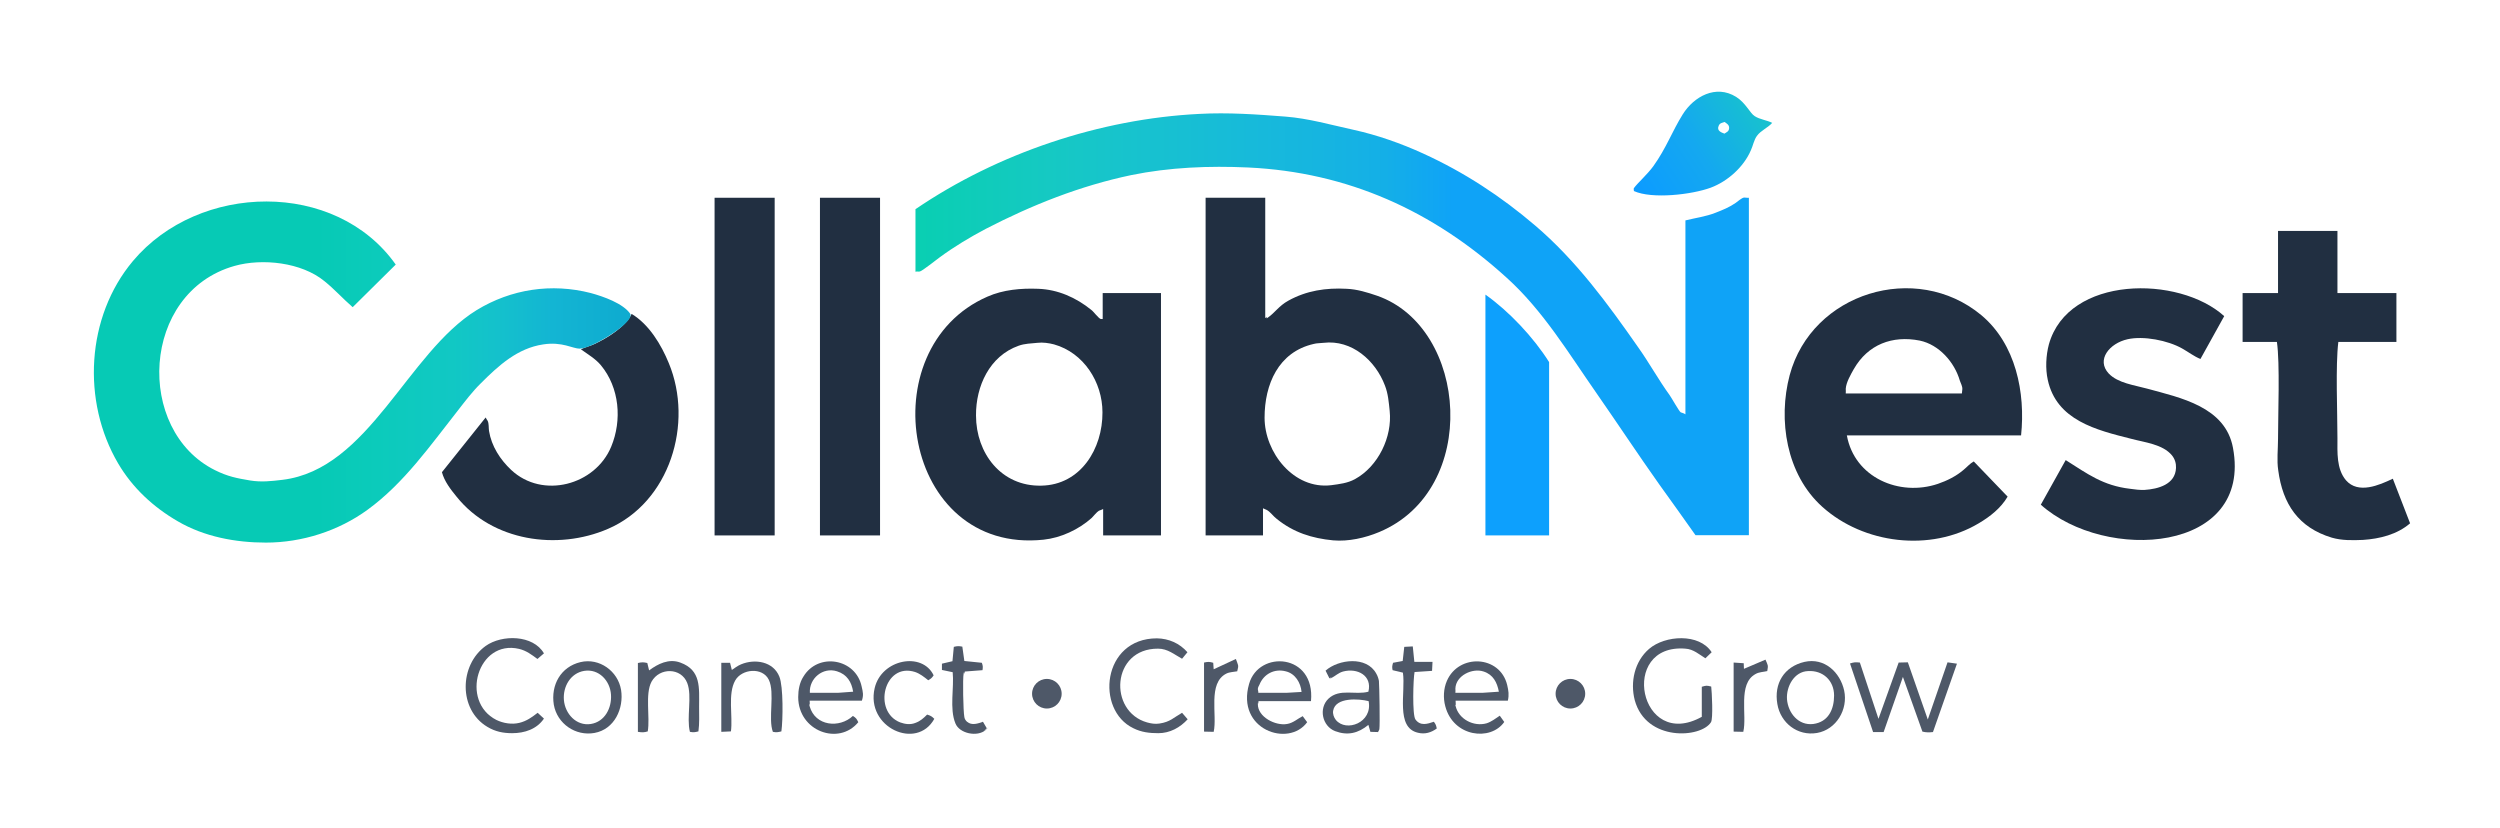
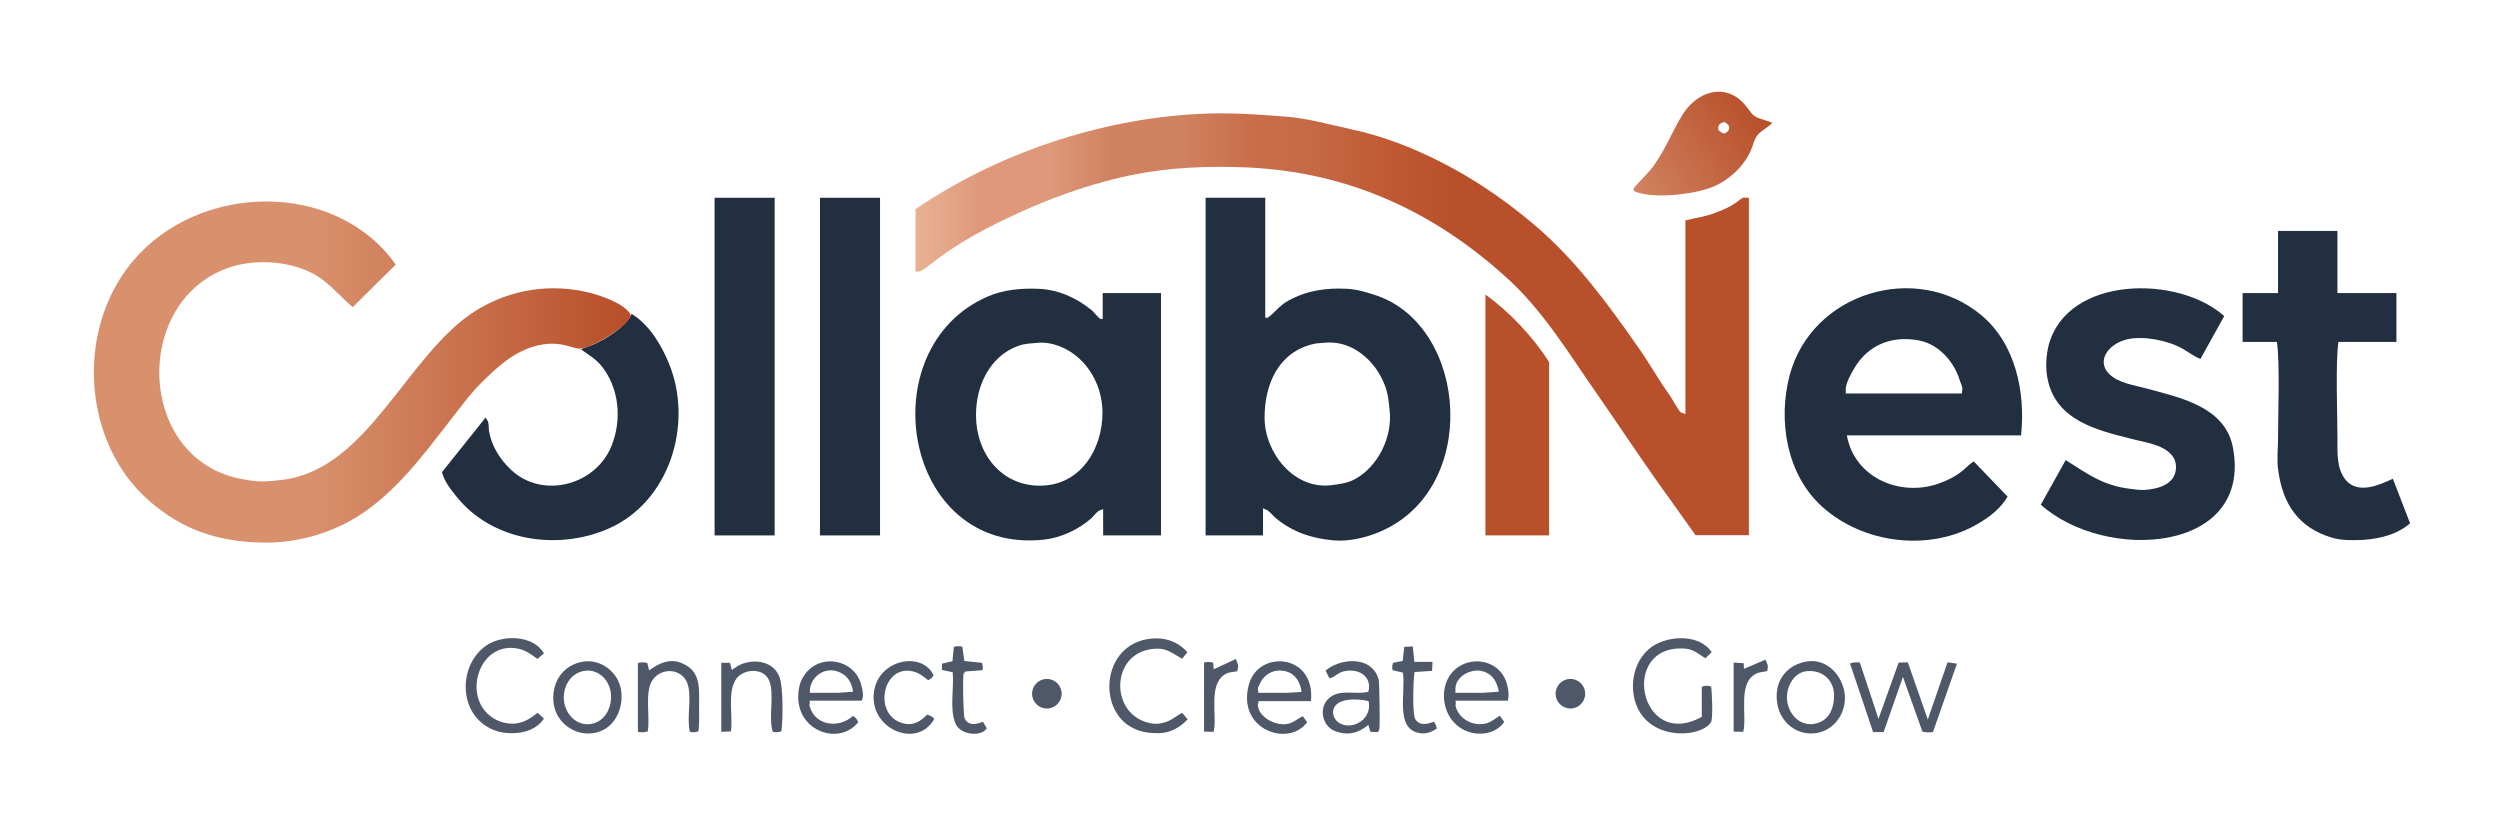
<svg xmlns="http://www.w3.org/2000/svg" viewBox="149 208 1115 369" width="1115" height="369" role="img" aria-labelledby="t d">
  <defs>
    <linearGradient id="gSwoosh" gradientUnits="userSpaceOnUse" x1="290" y1="0" x2="425" y2="0">
-       <stop offset="0" stop-color="#06CAB5" />
-       <stop offset="0.2" stop-color="#0BCBBB" />
-       <stop offset="0.45" stop-color="#11C8C4" />
-       <stop offset="0.6" stop-color="#14C1CC" />
-       <stop offset="0.78" stop-color="#13B5D3" />
-       <stop offset="1" stop-color="#0FACD0" />
+       <stop offset="0" stop-color="#d9906c" />
+       <stop offset="0.2" stop-color="#d2835f" />
+       <stop offset="0.45" stop-color="#ca734f" />
+       <stop offset="0.6" stop-color="#c56a45" />
+       <stop offset="0.78" stop-color="#bf5e3a" />
+       <stop offset="1" stop-color="#b8502b" />
    </linearGradient>
    <linearGradient id="gArc" gradientUnits="userSpaceOnUse" x1="557" y1="0" x2="800" y2="0">
-       <stop offset="0.000" stop-color="#09CFB2" />
-       <stop offset="0.123" stop-color="#0FCCBA" />
-       <stop offset="0.247" stop-color="#15C9C3" />
-       <stop offset="0.370" stop-color="#17C4CC" />
-       <stop offset="0.494" stop-color="#17BFD3" />
-       <stop offset="0.617" stop-color="#17BADA" />
-       <stop offset="0.741" stop-color="#16B5E0" />
-       <stop offset="0.864" stop-color="#14AFE7" />
-       <stop offset="0.988" stop-color="#0FA3F7" />
+       <stop offset="0.000" stop-color="#e9b294" />
+       <stop offset="0.123" stop-color="#dd997a" />
+       <stop offset="0.247" stop-color="#dd997a" />
+       <stop offset="0.370" stop-color="#d0815f" />
+       <stop offset="0.494" stop-color="#d0815f" />
+       <stop offset="0.617" stop-color="#c96e4b" />
+       <stop offset="0.741" stop-color="#c46845" />
+       <stop offset="0.864" stop-color="#c05a34" />
+       <stop offset="0.988" stop-color="#b8502b" />
    </linearGradient>
    <linearGradient id="gBird" gradientUnits="userSpaceOnUse" x1="880" y1="292" x2="932" y2="258">
-       <stop offset="0" stop-color="#0C9CFF" />
-       <stop offset="0.5" stop-color="#14A8F0" />
-       <stop offset="1" stop-color="#17C0D0" />
+       <stop offset="0" stop-color="#d0815f" />
+       <stop offset="0.5" stop-color="#c46845" />
+       <stop offset="1" stop-color="#b8502b" />
    </linearGradient>
  </defs>
  <g id="mark">
    <path id="o-navy" fill="#212F41" d="M346.1 418.6L365.6 394.2C365.8 394.7 366.2 395.2 366.5 395.7C367.1 396.9 366.9 398.9 367.1 400.2C368.2 407 372.1 413 377 417.6C391 430.7 414.5 424.4 421.6 407.2C426.5 395.4 425.3 380.9 417 370.9C414.5 367.9 411.1 366 408.1 363.8C410 362.8 412.1 362.4 414 361.5C419.7 358.9 428.1 353.7 430.7 348C438.5 352.7 443.9 361.7 447.3 370C458.4 396.8 447.8 432 420.1 443.9C397.6 453.6 368.6 449.4 352.7 429.6C350 426.3 347.2 422.7 346.1 418.6Z" />
    <path id="co-swoosh" fill="url(#gSwoosh)" d="M325.5 326L306.3 345C302 341.3 298.2 337 293.7 333.4C283.5 325 266 323.1 253.6 326.6C211.8 338.4 209.2 400 244.9 417.7C250.5 420.5 254.6 421.3 260.6 422.3C265.5 423.1 270.1 422.6 275 422C313.6 417.3 330.6 365.4 361.6 346.3C377 336.9 395 334.2 412.5 338.7C418 340.2 427 343.3 430.2 348.1C430.1 348.6 430.3 349.1 430 349.6C428 354.1 412.5 363.5 407.5 363.5C404.5 363.5 399.7 360.3 391.3 361.6C379.8 363.3 371.4 371 363.5 378.9C359.7 382.6 356.4 387 353.2 391.1C340.9 406.7 329.2 423.5 313 435.3C300 444.8 283.7 450 267.6 450C254.1 450 240.1 447.4 228.3 440.5C217.4 434.2 208.1 425.6 201.7 414.7C185.4 387 187.4 349.3 208.3 324.4C237.7 289.4 298.7 288.1 325.5 326Z" />
  </g>
  <g id="wordmark">
    <path id="letter-l1" fill="#212F41" fill-rule="evenodd" d="M467.7 446.8L467.7 296.2L494.5 296.2L494.5 446.8L467.7 446.8Z" />
    <path id="letter-l2" fill="#212F41" fill-rule="evenodd" d="M514.7 446.8L514.7 296.2L541.5 296.2L541.5 446.8L514.7 446.8Z" />
    <path id="letter-a" fill="#212F41" fill-rule="evenodd" d="M640.8 350.3L640.8 338.7L666.8 338.7L666.8 446.8L641 446.8L641 435C640.4 435.4 639.7 435.5 639.1 435.8C638.1 436.4 636.8 438.1 635.9 439C630.1 444.2 622.1 447.9 614.4 448.7C551.5 455.3 536.6 363.3 589.4 340.3C596.4 337.2 604.4 336.5 612 336.8C620.8 337.1 628.9 340.7 635.7 346.2C636.7 346.9 639 350.1 640 350.3C640.3 350.3 640.5 350.2 640.8 350.3ZM613.4 424.6C631 424.3 640.8 408.1 640.7 391.9C640.7 378.4 632.3 365.3 619.1 361.6C616.8 361 614.1 360.6 611.7 360.9C608.8 361.2 606.1 361.2 603.3 362.2C590.3 366.8 584.2 380.3 584.3 393.3C584.3 410.2 595.6 425 613.4 424.6Z" />
    <path id="letter-b" fill="#212F41" fill-rule="evenodd" d="M712.3 434.7L712.3 446.8L686.7 446.8L686.7 296.2L713.3 296.2L713.3 349.8C715.4 348.9 712.7 350.9 714.4 349.7C717.6 347.5 719.4 344.4 723.6 342.1C731.7 337.6 740.4 336.3 749.6 336.8C754.3 337 758.8 338.4 763.2 339.9C803.9 354.1 809.2 426.5 764.1 445.3C757.9 447.9 750.4 449.6 743.6 449C734.2 448.1 725.9 445.5 718.4 439.4C716.9 438.3 715.5 436.2 713.9 435.4C713.4 435.1 712.8 435 712.3 434.7ZM742.7 424.4C746.4 423.9 750 423.5 753.3 421.7C763.7 416 770 402.9 768.8 391.3C768.4 387.4 768.1 383.6 766.7 380C762.5 368.8 751.9 359.4 739.3 360.9C737.8 361.1 736.3 361 734.9 361.4C719.1 365 713 379.5 713 394.3C713 409.8 726 426.4 742.7 424.4Z" />
-     <path id="N-stem" fill="#0DA0FD" d="M811.5 446.8V339.4C822 346.8 833 358.5 839.9 369.5V446.8Z" />
+     <path id="N-stem" fill="#b8502b" d="M811.5 446.8V339.4C822 346.8 833 358.5 839.9 369.5V446.8Z" />
    <path id="N-arc" fill="url(#gArc)" d="M905.2 446.7C899.9 439.1 894.4 431.6 889 424C879.5 410.6 870.4 396.8 861 383.3C848.5 365.4 837.2 346.5 820.9 331.8C788.1 302 750.1 284.8 705.7 282.7C688.3 281.9 670.6 282.6 653.5 286.1C630.7 290.9 609.3 299.4 588.6 310.1C581.6 313.8 574.6 318 568.2 322.7C566.9 323.6 560.2 329 559.2 329.1C558.6 329.2 557.9 329 557.3 329.2L557.3 301.3C594 276.3 639.7 261 683.9 258.8C696.7 258.1 709.5 259 722.3 260C732.6 260.8 742.6 263.7 752.7 265.9C763.2 268.2 774 272 783.8 276.5C802 284.8 818.5 295.6 833.7 308.6C851.9 324.1 866.1 343.5 879.7 363C884.6 369.9 888.7 377.4 893.7 384.3C894.5 385.4 897.9 391.5 898.6 391.9C899.3 392.2 900.1 392.3 900.7 392.8L900.7 306.3C905.1 305.2 909.8 304.6 914.1 302.9C917.2 301.7 920.4 300.4 923.1 298.5C924 297.9 925.8 296.2 926.9 296.1C927.6 296.1 928.3 296.3 929 296.2L929 446.7L905.2 446.7Z" />
    <path id="bird" fill="url(#gBird)" fill-rule="evenodd" d="M877.7 293.2C877.8 292.6 877.4 292.3 877.8 291.8C879.3 289.7 883.8 285.7 886.4 282.1C892.2 274 894.7 266.7 899.5 259C904.5 251 914.3 245.6 923.3 251.2C927.6 253.9 929.5 258.5 931.6 259.8C933.9 261.3 937.1 261.6 939.4 262.8C937.5 265 934.3 266.2 932.6 268.6C931.3 270.3 930.8 273.1 929.9 275C926.7 282.5 919.5 288.9 912 291.7C903.6 294.8 885.8 296.9 877.7 293.2ZM918.1 267.6C919.1 266.9 920.1 266.7 920.2 265.1C920.2 263.6 919.2 263.2 918.2 262.4C917.1 262.8 916 262.8 915.5 264.2C914.6 266.3 916.7 267.1 918.1 267.6Z" />
    <path id="letter-e" fill="#212F41" fill-rule="evenodd" d="M1050.4 402.2L972.7 402.2C976.1 421 996.1 429.6 1013.3 423.8C1017.4 422.4 1021.4 420.4 1024.7 417.6C1026.3 416.3 1027.5 414.8 1029.3 413.8L1044.4 429.5C1041.4 434.6 1036.6 438.4 1031.5 441.4C1009.9 454.3 980.1 450.6 961.7 434C945.7 419.6 941.9 395.3 947.2 375.3C957.1 338.5 1003.5 324.4 1032.6 348.5C1048.1 361.4 1052.4 383.2 1050.4 402.2ZM1024 383.5C1024 382.9 1024.2 382.2 1024.2 381.6C1024.3 380.3 1023.5 379 1023.1 377.8C1020.7 369.5 1013.8 361.7 1005.2 359.9C993 357.5 982.1 361.6 975.8 372.6C974.4 375.1 972.4 378.5 972.2 381.4C972.2 382.1 972.3 382.8 972.2 383.5L1004.1 383.5L1024 383.5Z" />
    <path id="letter-s" fill="#212F41" fill-rule="evenodd" d="M1059.2 433.1L1070.3 413.2C1080.1 419.4 1087 424.6 1099 426C1101.2 426.3 1103.3 426.6 1105.5 426.5C1111.5 426.1 1119.2 424.1 1119.5 416.7C1119.6 414.7 1119 412.7 1117.7 411.1C1113.6 406.1 1105.4 405.3 1099.5 403.7C1084 399.8 1066.2 395.5 1062.3 377.4C1061.2 372.4 1061.5 366.5 1062.8 361.6C1071.4 330.8 1120.8 330.7 1141 349L1130.4 368.1C1127.6 367 1124.9 364.9 1122.2 363.4C1115.8 359.8 1105 357.7 1097.9 359.3C1089.8 361.1 1083.8 368.5 1089.5 374.6C1093.6 378.9 1101.1 379.8 1106.5 381.3C1121.5 385.4 1141.5 389.4 1144.9 407.7C1153.7 454.7 1088.1 458.9 1059.2 433.1Z" />
    <path id="letter-t" fill="#212F41" fill-rule="evenodd" d="M1164.5 360.5L1149.2 360.5L1149.2 338.7L1165 338.7L1165 311L1191.5 311L1191.5 338.7L1217.8 338.7L1217.8 360.5L1191.9 360.5C1190.6 371.1 1191.5 391.8 1191.5 403.5C1191.5 409.7 1191 417.1 1195.3 422.2C1200.8 428.5 1210.1 424.4 1216.2 421.5L1223.9 441.4C1218.1 446.4 1210.4 448.3 1202.9 448.8C1198.3 449 1193.5 449.1 1189 447.8C1174.1 443.3 1167.1 432.8 1165.1 417.8C1164.4 413.3 1165 408.4 1165 403.8C1165 392.9 1165.9 370 1164.5 360.5Z" />
  </g>
  <g id="tagline" fill="#4E5868" fill-rule="evenodd">
    <path d="M391.6 499.4L388.7 501.9C386.1 500 383.8 498.2 380.5 497.4C362.1 493.1 354 520.8 370.4 529.1C373.5 530.6 377.3 531.2 380.6 530.4C383.9 529.6 386.2 527.9 388.8 525.9L391.6 528.5C388.4 533.2 383 535 377.4 535C373.4 535 369.9 534.3 366.4 532.2C353.4 524.5 353.8 504.6 365.6 496.1C372.9 490.9 386.8 491.1 391.6 499.4Z" />
    <path d="M414.1 534.9C405.7 536.4 397.5 530.8 396 522.3C394.6 513.5 399.1 505.4 407.9 503.3C416.3 501.3 424.6 507.3 426 515.7C427.3 523.9 423.1 533.3 414.1 534.9ZM412.5 530.9C418.8 529.9 421.9 523.7 421.5 517.8C421.1 511.6 416.1 506.2 409.6 507.2C403.4 508.2 400 514.3 400.5 520.2C401 526.3 406 531.9 412.5 530.9Z" />
    <path d="M456.7 534.4C455.1 528.2 457.8 518.4 455.5 512.6C452.8 505.7 443.2 505.6 439.6 512C436.6 517.6 439 527.7 437.9 534.2C436.3 534.7 435.4 534.7 433.5 534.4L433.5 503.7C435.3 503.3 436 503.3 437.7 503.7L438.5 507C442.4 504.1 447.3 501.6 452.4 503.5C461.8 506.9 460.8 514.8 460.8 523.2C460.8 526.8 461 530.6 460.5 534.2C458.9 534.6 458.3 534.7 456.7 534.4Z" />
    <path d="M493.7 534.4C491.5 528.6 494.7 517 491.9 511.2C489.1 505.4 479.8 506.3 476.9 511.5C473.5 517.5 475.9 527.4 475 534.2L470.7 534.4L470.7 503.6L474.6 503.6L475.4 506.8C476.6 506 478 504.9 479.5 504.3C485.7 501.7 493.9 503 496.6 509.8C498.4 514.2 498.2 529.2 497.5 534.2C495.9 534.6 495.3 534.7 493.7 534.4Z" />
    <path d="M533.4 520.5L510.1 520.5C510.4 522.9 509.7 521.8 510.1 523C512.6 531.9 523.4 532.9 529.4 527.3C530.9 528.3 531 528.5 531.8 530.1C523.1 540.7 505 534.1 505 518.9C505 515.8 505.6 512.4 507.3 509.8C513.9 498.8 530.7 501.7 533.3 514.2C533.9 516.8 534.2 518 533.4 520.5ZM529.5 516.5C528.8 512.2 526.8 508.8 522.3 507.4C516 505.4 509.8 510.6 510.2 517L522.7 517L529.5 516.5Z" />
    <path d="M565.4 509.2C564.6 510.4 564.2 510.7 563 511.4C561.1 509.9 559.4 508.5 557.1 507.7C543.2 503.3 538.1 525.4 550.5 530.2C552.7 531 555.1 531.3 557.3 530.4C559.5 529.6 560.9 528.3 562.5 526.7C564.1 527.2 564.6 527.5 565.7 528.6C557.9 542.8 535 532.5 539.1 514.9C542.1 502 560.3 498.5 565.4 509.2Z" />
    <path d="M573.9 507.8L569.1 506.8L569.1 504L573.8 502.9L574.4 496.5C576 496.1 576.6 496.1 578.2 496.4L579.1 502.8L586.9 503.6C587.4 505 587.4 505.4 587.2 506.9L579.4 507.5C578.3 510.6 579.6 505 578.8 508.3C578.3 510.5 578.6 525.3 579.1 527.8C579.2 528.6 579.7 529.4 580.3 529.9C582.4 531.7 585.2 530.7 587.4 529.9L589.1 532.8C585.2 536.4 592.8 530 588.6 533.6C584.9 536.8 576.9 535.2 575.1 530.6C572.4 524 574.6 514.8 573.9 507.8Z" />
    <circle cx="615.9" cy="517.4" r="6.6" />
    <path d="M678.6 498.9L676.2 501.8C672.7 499.9 669.8 497.3 665.5 497.3C644.7 497.2 643.2 525.3 660.6 530.2C662.4 530.7 664.2 531 666.1 530.7C670.9 530 672.5 528 676.2 525.9L678.7 528.8C675.3 532.5 670.8 535 665.6 535C661.7 535 658.1 534.6 654.5 532.8C637.5 524.7 640.5 492.7 665 492.7C670.3 492.8 675.1 494.9 678.6 498.9Z" />
    <path d="M686 534.3L686 503.5C687.8 503.1 688.4 503.1 690.1 503.6L690.3 506.5L700.2 501.9C701.2 504.8 701.6 504.5 700.8 507.4C699.3 507.7 697.4 507.7 696 508.4C687.5 512.6 692 527 690.3 534.4L686 534.3Z" />
    <path d="M733.7 520.7L710.3 520.7C710.1 523.7 710.1 519.8 710 522C709.9 527.8 717.9 531.8 723 530.9C725.7 530.5 727.8 528.5 730 527.4L732 530.1C723.7 541.5 700.2 533.4 706.1 513C710.4 497.8 735.7 499.4 733.7 520.7ZM729.5 516.6C729.1 512.5 726.7 508.4 722.4 507.4C717.4 506.1 712.6 508.6 710.7 513.4C710.4 513.9 710 514.7 710 515.3C710 515.9 710.3 516.4 710.2 517L722.7 517L729.5 516.6Z" />
    <path d="M759.3 516.5C761.1 509.3 754.4 505.8 748 507.5C745.9 508.1 744.7 509.4 742.8 510.4C739.6 512 745.1 509.1 741.9 510.5L740.2 507.1C746 502 758.5 500.5 762.8 508.4C763.4 509.4 763.8 510.6 764 511.7C764.2 513.9 764.5 531.4 764.2 533.2C764.1 533.7 763.8 534 763.6 534.5L760.2 534.4L759.3 531.3C754.8 535 750.1 536.2 744.5 534.1C738.7 531.9 737 523.9 741.5 519.6C746.5 514.9 753.5 518.1 759.3 516.5ZM759.4 520.7C755 519.6 744.7 518.9 743.6 524.9C743.3 526.3 743.9 528 744.8 529.1C749.4 534.7 761.3 530.3 759.4 520.7Z" />
    <path d="M774.7 508L770.1 506.9C769.8 505.5 769.9 505 770.3 503.6L774.6 502.8L775.3 496.5L779.1 496.3L779.8 503.2L787.9 503.2L787.7 507.2L779.9 507.7C779.3 510.5 778.8 526.9 780.3 528.9C782.5 531.9 785.6 530.9 788.5 529.9C789.4 531.1 789.5 531.5 789.8 532.9C787.4 534.7 784.5 535.6 781.4 534.8C771.3 532.5 776 516.8 774.7 508Z" />
    <path d="M821.5 520.5L798.2 520.5C798.5 524 797.8 521.4 798.2 522.9C799.6 528.8 806.3 532.2 812 530.6C814.2 529.9 816.1 528.4 817.9 527.2L819.9 530C813.8 538.7 797.2 536.7 793.6 523C792.6 519.3 792.8 515.2 794.3 511.7C799.6 499.4 818 500.2 821.2 513.5C821.8 516.1 822.1 517.9 821.5 520.5ZM817.5 516.5C816.7 512.4 815 508.9 810.7 507.5C805.7 505.8 798.3 509.3 798.1 515.1C798.1 515.7 798.2 516.4 798.1 517L810.1 517L817.5 516.5Z" />
    <circle cx="849.4" cy="517.4" r="6.6" />
    <path d="M912.4 498.9L909.6 501.6C906.9 499.9 904.2 497.5 900.7 497.3C870.8 494.9 880.1 543.2 908 527.7L908 514.3C910 513.7 910.2 513.7 912.2 514.2C912.5 516.5 913.1 528.6 912.1 530.1C907.7 537.2 883.2 538.9 878.1 520.3C876 512.2 878 503 884.5 497.4C891.6 491.3 906.9 490.3 912.4 498.9Z" />
    <path d="M922.2 534.3L922.2 503.5L926.7 503.8L926.8 506.3L936.4 502.2C937.5 504.8 937.7 504.6 937.2 507.3C935.6 507.7 933.5 507.7 932 508.6C923.9 512.9 928.3 527.1 926.5 534.4L922.2 534.3Z" />
    <path d="M959.4 534.9C950.7 536.4 943.1 530.4 941.7 522C940.1 512.9 944.7 505.3 953.8 503.2C962.7 501.2 969.7 507.8 971.5 516C973.3 524.4 968 533.4 959.4 534.9ZM957.7 530.9C964.5 530 967 524.3 967 518.2C967 511.5 962 506.9 955.4 507.3C949.2 507.5 945.6 514.2 946 519.9C946.5 526 951.1 531.7 957.7 530.9Z" />
    <path d="M1006.4 534.3L997.7 509.9L989.1 534.5L984.4 534.5L974.1 503.9C976.1 503.3 976.4 503.3 978.5 503.5L986.8 528.6L995.8 503.5L999.9 503.4L1008.8 528.9L1017.6 503.4L1021.8 504L1011.1 534.5C1009.3 534.7 1008.1 534.7 1006.4 534.3Z" />
  </g>
</svg>
